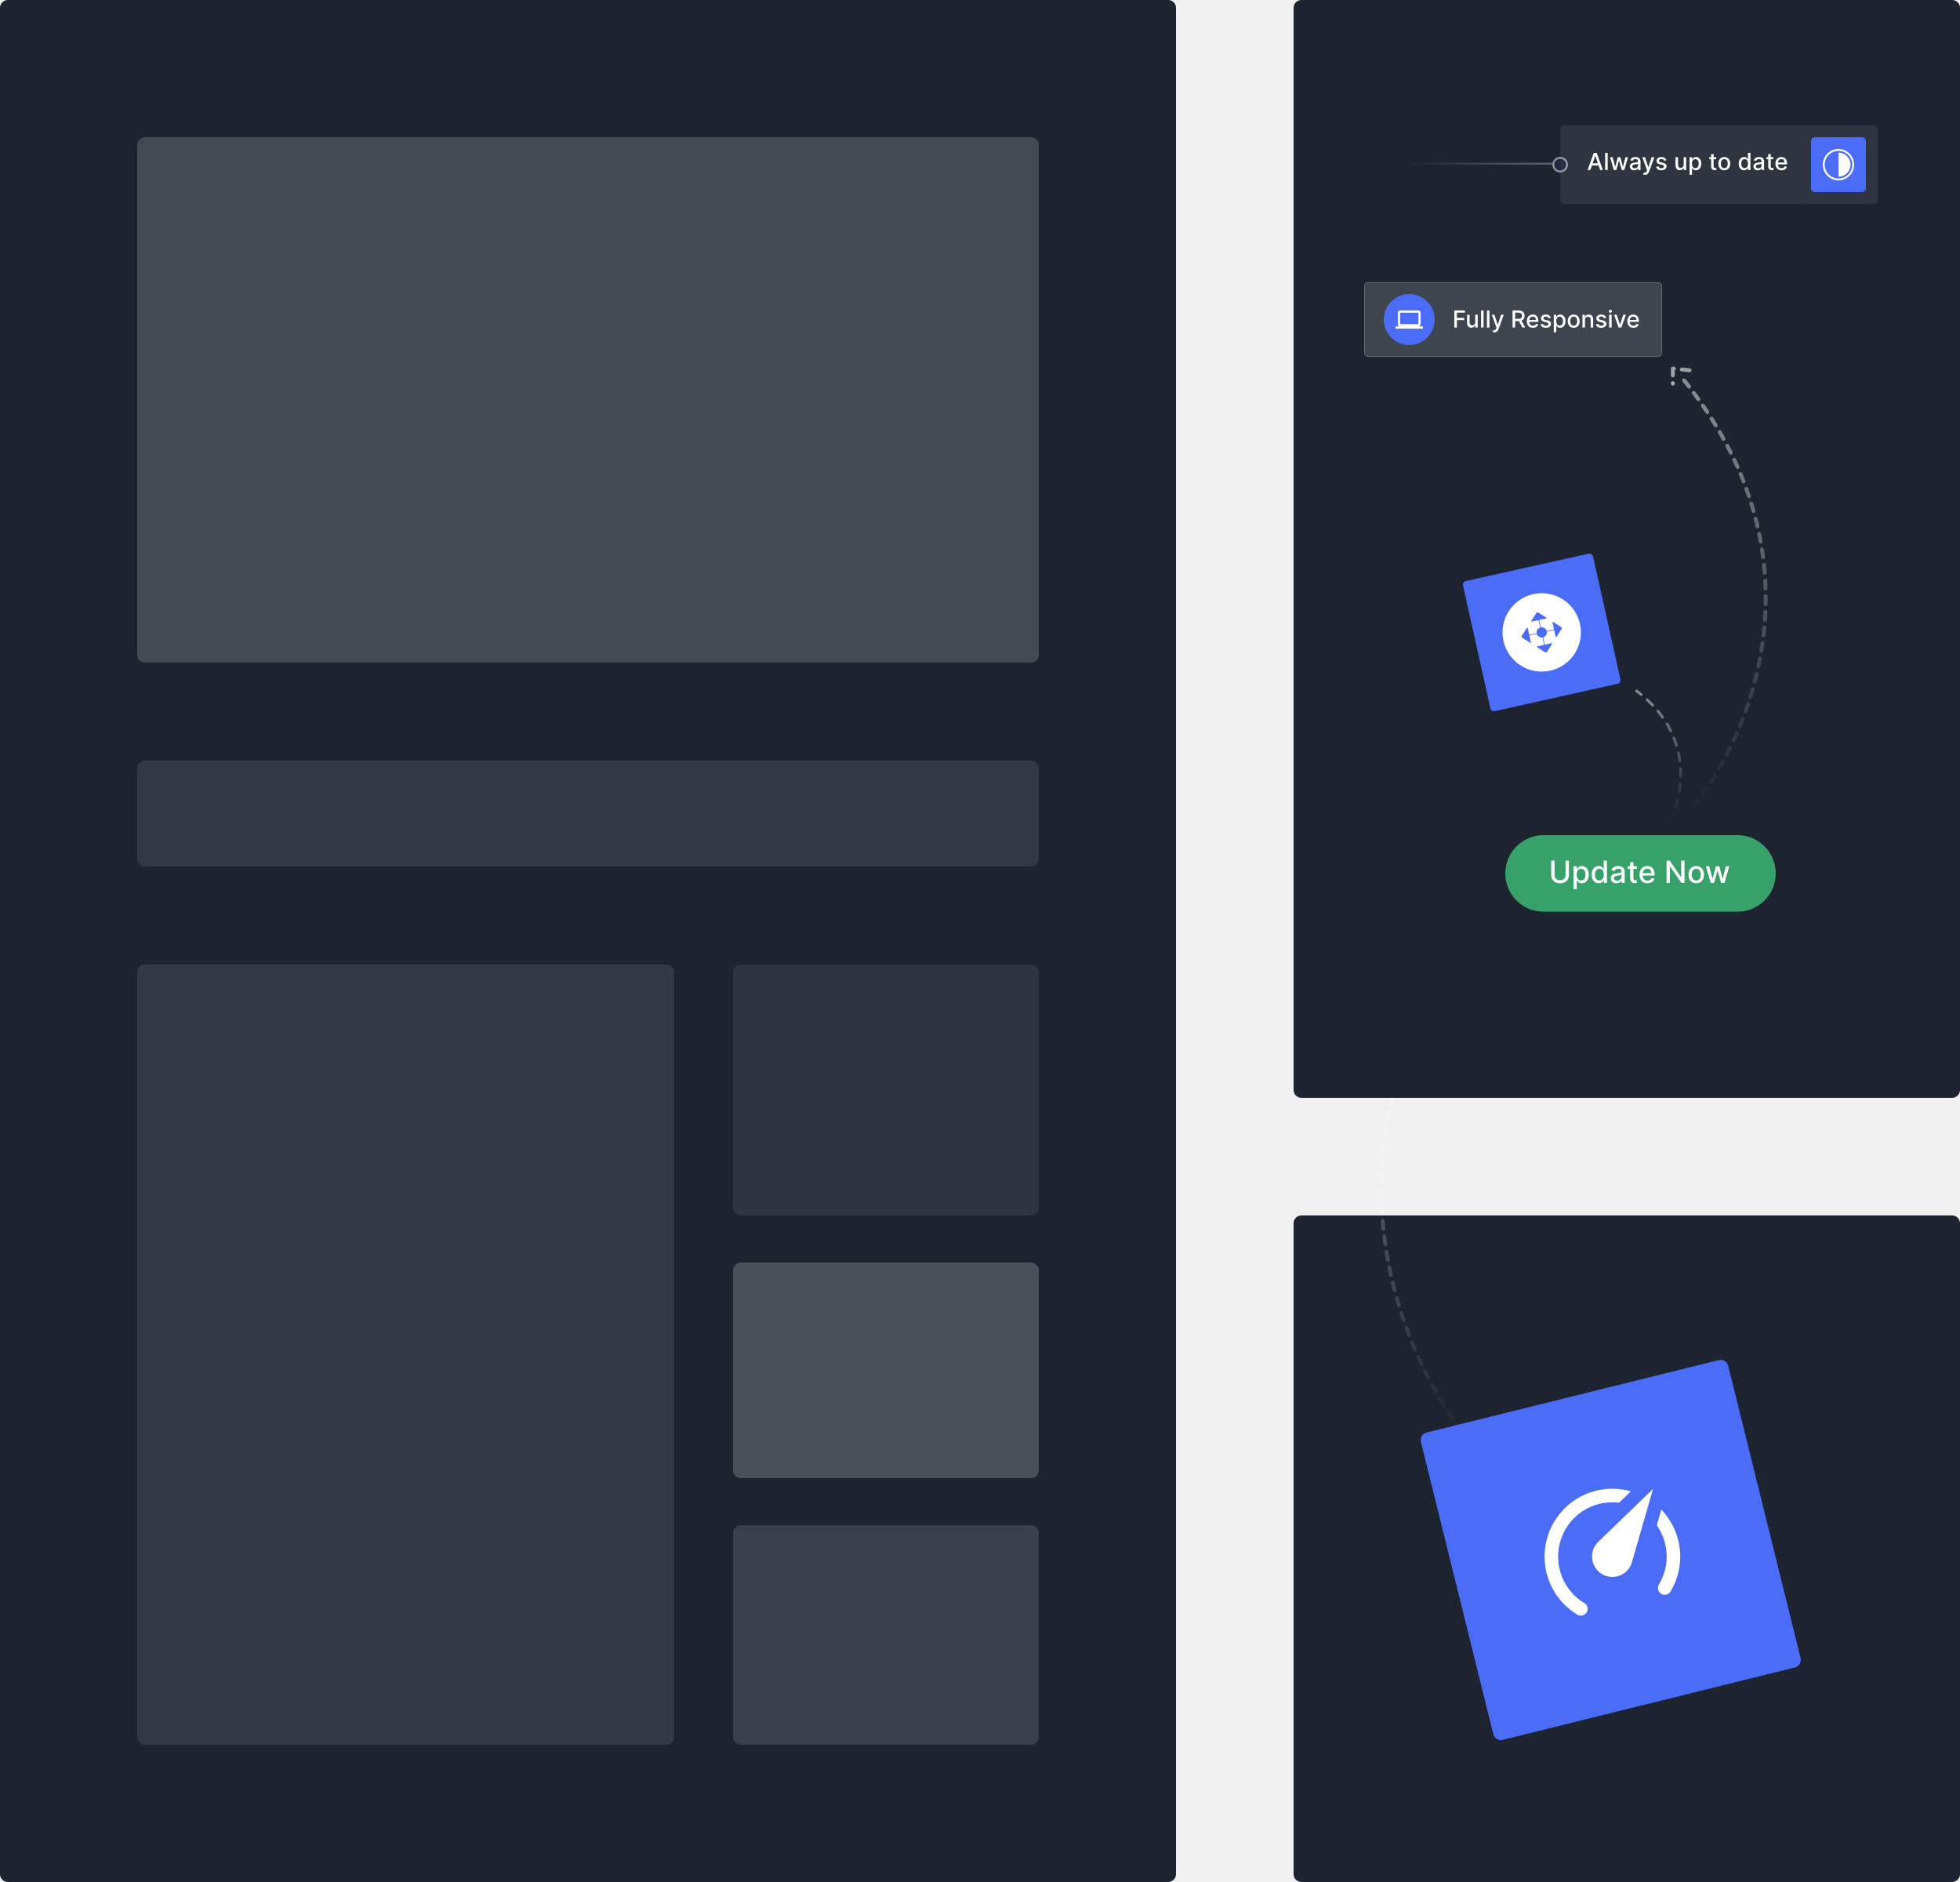
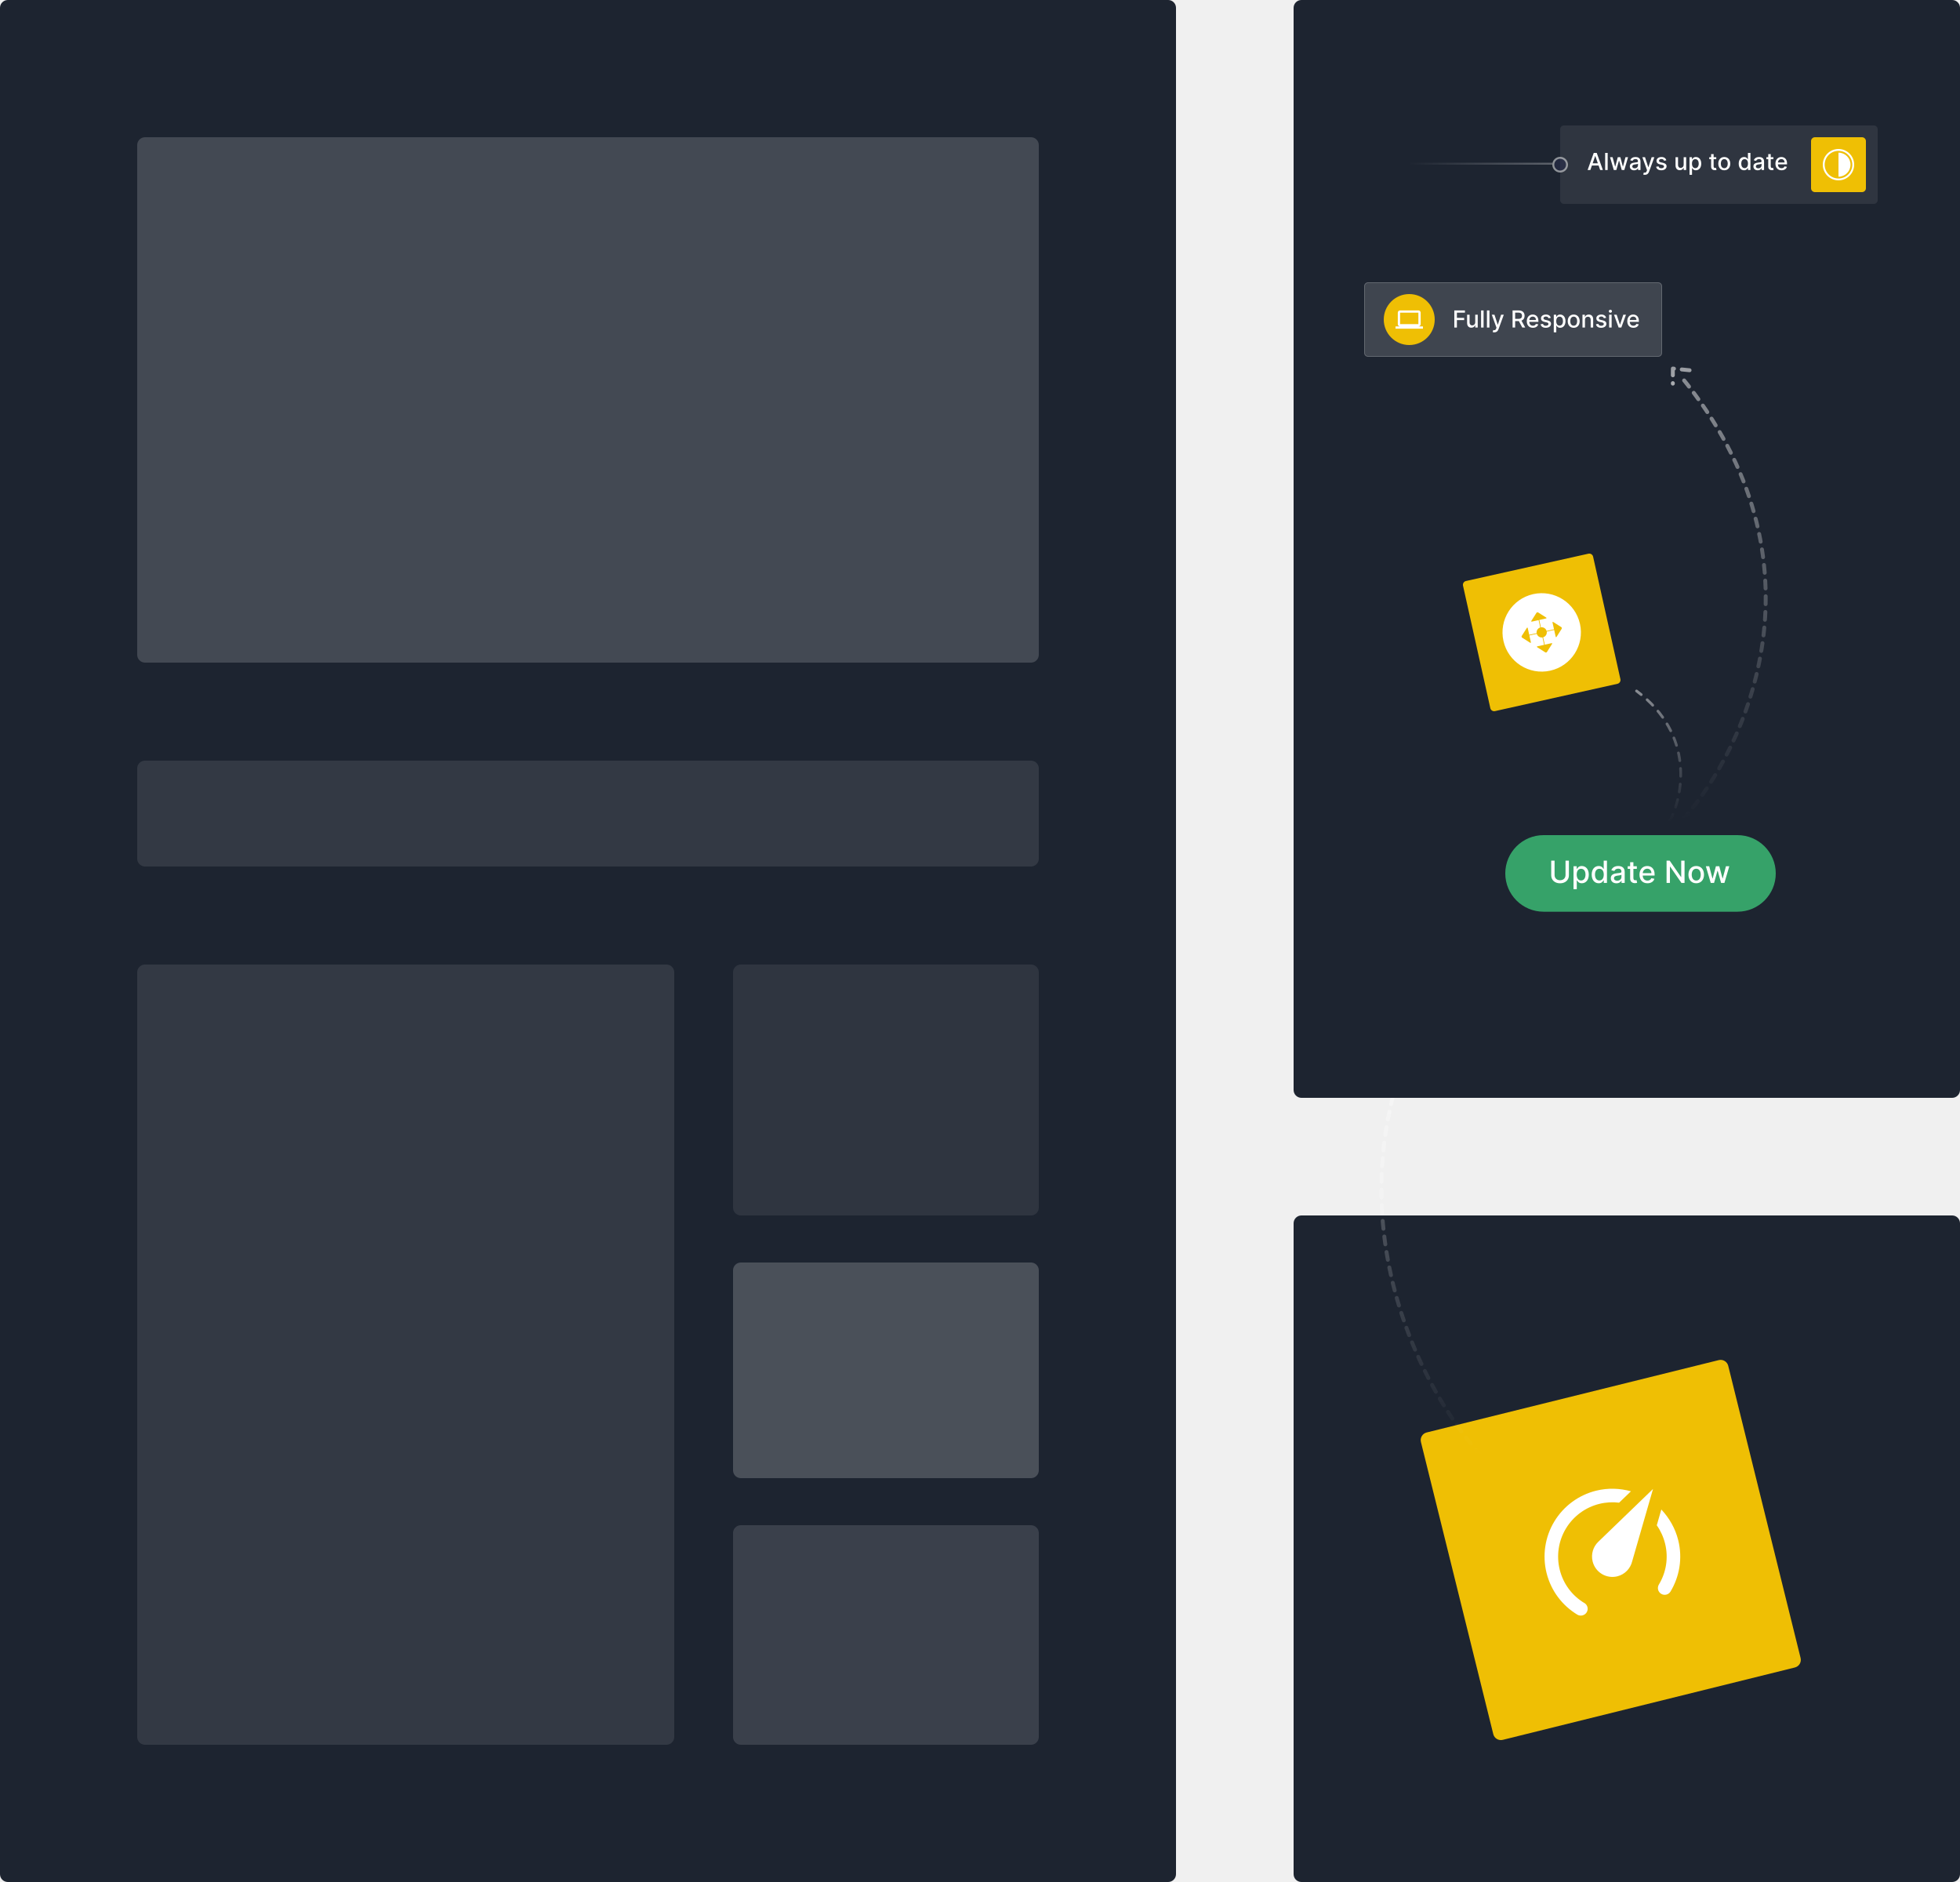
- <svg xmlns="http://www.w3.org/2000/svg" width="500" height="480" viewBox="0 0 500 480" fill="none">
-   <rect x="330" y="310" width="170" height="170" rx="2" fill="#1D2430" />
-   <rect x="362" y="365.831" width="80.765" height="80.765" rx="2" transform="rotate(-13.9128 362 365.831)" fill="#4A6CF7" />
-   <path d="M412.572 402.039C411.235 402.37 409.822 402.156 408.643 401.445C407.464 400.734 406.615 399.584 406.284 398.247C405.818 396.366 406.435 394.466 407.718 393.239L421.691 379.757L416.388 398.152C415.956 400.006 414.538 401.552 412.572 402.039ZM407.162 380.2C410.203 379.447 413.25 379.583 416.061 380.349L413.037 383.256C411.434 383.047 409.675 383.144 407.995 383.56C404.43 384.443 401.363 386.705 399.467 389.85C397.571 392.995 397.002 396.764 397.884 400.328C398.804 404.041 401.131 407.03 404.167 408.846L404.183 408.842C405.001 409.334 405.263 410.393 404.77 411.21C404.277 412.028 403.202 412.294 402.389 411.818C398.595 409.531 395.673 405.797 394.525 401.16C393.421 396.705 394.132 391.994 396.502 388.063C398.873 384.132 402.707 381.304 407.162 380.2ZM428.123 392.838C429.271 397.474 428.43 402.14 426.143 405.934C425.646 406.735 424.587 406.997 423.77 406.504C422.952 406.011 422.69 404.953 423.183 404.135C425.016 401.096 425.683 397.382 424.763 393.67C424.347 391.99 423.612 390.389 422.649 389.023L423.808 384.992C425.826 387.166 427.365 389.78 428.123 392.838Z" fill="white" />
-   <rect width="300" height="480" rx="2" fill="#1D2430" />
-   <rect x="35" y="35" width="230" height="134" rx="2" fill="white" fill-opacity="0.17" />
-   <rect opacity="0.1" x="35" y="194" width="230" height="27" rx="2" fill="white" />
-   <rect opacity="0.1" x="35" y="246" width="137" height="199" rx="2" fill="white" />
-   <rect opacity="0.08" x="187" y="246" width="78" height="64" rx="2" fill="white" />
-   <rect opacity="0.2" x="187" y="322" width="78" height="55" rx="2" fill="white" />
-   <rect opacity="0.2" x="187" y="389" width="78" height="56" rx="2" fill="white" fill-opacity="0.65" />
+ <svg xmlns="http://www.w3.org/2000/svg" width="500px" height="480px" viewBox="0 0 500 480" fill="none" transform="rotate(0) scale(1, 1)">
+   <rect x="330" y="310" width="170" height="170" rx="2" fill="#1d2430" />
+   <rect x="362" y="365.831" width="80.765" height="80.765" rx="2" transform="rotate(-13.9128 362 365.831)" fill="#efbf04" />
+   <path d="M412.572 402.039C411.235 402.37 409.822 402.156 408.643 401.445C407.464 400.734 406.615 399.584 406.284 398.247C405.818 396.366 406.435 394.466 407.718 393.239L421.691 379.757L416.388 398.152C415.956 400.006 414.538 401.552 412.572 402.039ZM407.162 380.2C410.203 379.447 413.25 379.583 416.061 380.349L413.037 383.256C411.434 383.047 409.675 383.144 407.995 383.56C404.43 384.443 401.363 386.705 399.467 389.85C397.571 392.995 397.002 396.764 397.884 400.328C398.804 404.041 401.131 407.03 404.167 408.846L404.183 408.842C405.001 409.334 405.263 410.393 404.77 411.21C404.277 412.028 403.202 412.294 402.389 411.818C398.595 409.531 395.673 405.797 394.525 401.16C393.421 396.705 394.132 391.994 396.502 388.063C398.873 384.132 402.707 381.304 407.162 380.2ZM428.123 392.838C429.271 397.474 428.43 402.14 426.143 405.934C425.646 406.735 424.587 406.997 423.77 406.504C422.952 406.011 422.69 404.953 423.183 404.135C425.016 401.096 425.683 397.382 424.763 393.67C424.347 391.99 423.612 390.389 422.649 389.023L423.808 384.992C425.826 387.166 427.365 389.78 428.123 392.838Z" fill="#ffffff" />
+   <rect width="300" height="480" rx="2" fill="#1d2430" />
+   <rect x="35" y="35" width="230" height="134" rx="2" fill="#ffffff" fill-opacity="0.17" />
+   <rect opacity="0.1" x="35" y="194" width="230" height="27" rx="2" fill="#ffffff" />
+   <rect opacity="0.1" x="35" y="246" width="137" height="199" rx="2" fill="#ffffff" />
+   <rect opacity="0.08" x="187" y="246" width="78" height="64" rx="2" fill="#ffffff" />
+   <rect opacity="0.2" x="187" y="322" width="78" height="55" rx="2" fill="#ffffff" />
+   <rect opacity="0.2" x="187" y="389" width="78" height="56" rx="2" fill="#ffffff" fill-opacity="0.65" />
  <path d="M377.795 371.295C358.482 349.772 331.574 292.451 378.448 235.357" stroke="url(#paint0_linear_50_445)" stroke-linecap="round" stroke-linejoin="round" stroke-dasharray="2 2" />
  <path d="M375.753 233.513L380.883 233V237.617" stroke="url(#paint1_linear_50_445)" stroke-linecap="round" stroke-linejoin="round" stroke-dasharray="2 2" />
-   <rect x="330" width="170" height="280" rx="2" fill="#1D2430" />
-   <rect x="384" y="213" width="69" height="19.528" rx="9.764" fill="#36A269" />
-   <path d="M399.37 219.509V223.177C399.37 223.948 398.838 224.502 397.972 224.502C397.109 224.502 396.574 223.948 396.574 223.177V219.509H395.717V223.246C395.717 224.439 396.61 225.285 397.972 225.285C399.334 225.285 400.23 224.439 400.23 223.246V219.509H399.37Z" fill="white" />
-   <path d="M401.41 226.788H402.239V224.527H402.289C402.439 224.799 402.744 225.274 403.521 225.274C404.553 225.274 405.302 224.447 405.302 223.068C405.302 221.687 404.541 220.874 403.512 220.874C402.722 220.874 402.436 221.357 402.289 221.62H402.22V220.93H401.41V226.788ZM402.222 223.06C402.222 222.17 402.611 221.579 403.335 221.579C404.087 221.579 404.464 222.214 404.464 223.06C404.464 223.914 404.075 224.566 403.335 224.566C402.622 224.566 402.222 223.956 402.222 223.06Z" fill="white" />
-   <path d="M407.826 225.274C408.602 225.274 408.908 224.799 409.057 224.527H409.127V225.19H409.937V219.509H409.107V221.62H409.057C408.908 221.357 408.625 220.874 407.831 220.874C406.802 220.874 406.045 221.687 406.045 223.068C406.045 224.447 406.791 225.274 407.826 225.274ZM408.009 224.566C407.268 224.566 406.883 223.914 406.883 223.06C406.883 222.214 407.26 221.579 408.009 221.579C408.733 221.579 409.121 222.17 409.121 223.06C409.121 223.956 408.725 224.566 408.009 224.566Z" fill="white" />
-   <path d="M412.36 225.285C413.065 225.285 413.462 224.927 413.62 224.608H413.653V225.19H414.463V222.361C414.463 221.121 413.487 220.874 412.81 220.874C412.039 220.874 411.329 221.185 411.051 221.962L411.831 222.139C411.953 221.837 412.263 221.545 412.821 221.545C413.356 221.545 413.631 221.826 413.631 222.308V222.328C413.631 222.63 413.32 222.624 412.555 222.713C411.747 222.808 410.921 223.018 410.921 223.986C410.921 224.824 411.55 225.285 412.36 225.285ZM412.541 224.619C412.072 224.619 411.734 224.408 411.734 223.998C411.734 223.554 412.127 223.396 412.607 223.332C412.876 223.296 413.514 223.224 413.634 223.104V223.654C413.634 224.158 413.231 224.619 412.541 224.619Z" fill="white" />
-   <path d="M417.557 220.93H416.683V219.909H415.853V220.93H415.229V221.595H415.853V224.111C415.851 224.885 416.442 225.26 417.096 225.246C417.36 225.243 417.537 225.193 417.634 225.157L417.485 224.472C417.429 224.483 417.326 224.508 417.193 224.508C416.924 224.508 416.683 224.419 416.683 223.939V221.595H417.557V220.93Z" fill="white" />
-   <path d="M420.265 225.276C421.194 225.276 421.851 224.819 422.04 224.125L421.255 223.984C421.105 224.386 420.745 224.591 420.273 224.591C419.563 224.591 419.086 224.131 419.064 223.31H422.093V223.016C422.093 221.476 421.172 220.874 420.206 220.874C419.019 220.874 418.237 221.778 418.237 223.088C418.237 224.411 419.008 225.276 420.265 225.276ZM419.066 222.688C419.1 222.084 419.538 221.559 420.212 221.559C420.856 221.559 421.277 222.036 421.28 222.688H419.066Z" fill="white" />
-   <path d="M429.732 219.509H428.883V223.681H428.83L425.94 219.509H425.147V225.19H426.004V221.024H426.057L428.944 225.19H429.732V219.509Z" fill="white" />
-   <path d="M432.71 225.276C433.912 225.276 434.697 224.397 434.697 223.079C434.697 221.753 433.912 220.874 432.71 220.874C431.509 220.874 430.724 221.753 430.724 223.079C430.724 224.397 431.509 225.276 432.71 225.276ZM432.713 224.58C431.928 224.58 431.562 223.895 431.562 223.077C431.562 222.261 431.928 221.568 432.713 221.568C433.493 221.568 433.859 222.261 433.859 223.077C433.859 223.895 433.493 224.58 432.713 224.58Z" fill="white" />
-   <path d="M436.416 225.19H437.26L438.125 222.114H438.189L439.054 225.19H439.9L441.151 220.93H440.294L439.465 224.045H439.423L438.591 220.93H437.734L436.896 224.059H436.855L436.02 220.93H435.163L436.416 225.19Z" fill="white" />
+   <rect x="330" width="170" height="280" rx="2" fill="#1d2430" />
+   <rect x="384" y="213" width="69" height="19.528" rx="9.764" fill="#36a269" />
+   <path d="M399.37 219.509V223.177C399.37 223.948 398.838 224.502 397.972 224.502C397.109 224.502 396.574 223.948 396.574 223.177V219.509H395.717V223.246C395.717 224.439 396.61 225.285 397.972 225.285C399.334 225.285 400.23 224.439 400.23 223.246V219.509H399.37Z" fill="#ffffff" />
+   <path d="M401.41 226.788H402.239V224.527H402.289C402.439 224.799 402.744 225.274 403.521 225.274C404.553 225.274 405.302 224.447 405.302 223.068C405.302 221.687 404.541 220.874 403.512 220.874C402.722 220.874 402.436 221.357 402.289 221.62H402.22V220.93H401.41V226.788ZM402.222 223.06C402.222 222.17 402.611 221.579 403.335 221.579C404.087 221.579 404.464 222.214 404.464 223.06C404.464 223.914 404.075 224.566 403.335 224.566C402.622 224.566 402.222 223.956 402.222 223.06Z" fill="#ffffff" />
+   <path d="M407.826 225.274C408.602 225.274 408.908 224.799 409.057 224.527H409.127V225.19H409.937V219.509H409.107V221.62H409.057C408.908 221.357 408.625 220.874 407.831 220.874C406.802 220.874 406.045 221.687 406.045 223.068C406.045 224.447 406.791 225.274 407.826 225.274ZM408.009 224.566C407.268 224.566 406.883 223.914 406.883 223.06C406.883 222.214 407.26 221.579 408.009 221.579C408.733 221.579 409.121 222.17 409.121 223.06C409.121 223.956 408.725 224.566 408.009 224.566Z" fill="#ffffff" />
+   <path d="M412.36 225.285C413.065 225.285 413.462 224.927 413.62 224.608H413.653V225.19H414.463V222.361C414.463 221.121 413.487 220.874 412.81 220.874C412.039 220.874 411.329 221.185 411.051 221.962L411.831 222.139C411.953 221.837 412.263 221.545 412.821 221.545C413.356 221.545 413.631 221.826 413.631 222.308V222.328C413.631 222.63 413.32 222.624 412.555 222.713C411.747 222.808 410.921 223.018 410.921 223.986C410.921 224.824 411.55 225.285 412.36 225.285ZM412.541 224.619C412.072 224.619 411.734 224.408 411.734 223.998C411.734 223.554 412.127 223.396 412.607 223.332C412.876 223.296 413.514 223.224 413.634 223.104V223.654C413.634 224.158 413.231 224.619 412.541 224.619Z" fill="#ffffff" />
+   <path d="M417.557 220.93H416.683V219.909H415.853V220.93H415.229V221.595H415.853V224.111C415.851 224.885 416.442 225.26 417.096 225.246C417.36 225.243 417.537 225.193 417.634 225.157L417.485 224.472C417.429 224.483 417.326 224.508 417.193 224.508C416.924 224.508 416.683 224.419 416.683 223.939V221.595H417.557V220.93Z" fill="#ffffff" />
+   <path d="M420.265 225.276C421.194 225.276 421.851 224.819 422.04 224.125L421.255 223.984C421.105 224.386 420.745 224.591 420.273 224.591C419.563 224.591 419.086 224.131 419.064 223.31H422.093V223.016C422.093 221.476 421.172 220.874 420.206 220.874C419.019 220.874 418.237 221.778 418.237 223.088C418.237 224.411 419.008 225.276 420.265 225.276ZM419.066 222.688C419.1 222.084 419.538 221.559 420.212 221.559C420.856 221.559 421.277 222.036 421.28 222.688H419.066Z" fill="#ffffff" />
+   <path d="M429.732 219.509H428.883V223.681H428.83L425.94 219.509H425.147V225.19H426.004V221.024H426.057L428.944 225.19H429.732V219.509Z" fill="#ffffff" />
+   <path d="M432.71 225.276C433.912 225.276 434.697 224.397 434.697 223.079C434.697 221.753 433.912 220.874 432.71 220.874C431.509 220.874 430.724 221.753 430.724 223.079C430.724 224.397 431.509 225.276 432.71 225.276ZM432.713 224.58C431.928 224.58 431.562 223.895 431.562 223.077C431.562 222.261 431.928 221.568 432.713 221.568C433.493 221.568 433.859 222.261 433.859 223.077C433.859 223.895 433.493 224.58 432.713 224.58Z" fill="#ffffff" />
+   <path d="M436.416 225.19H437.26L438.125 222.114H438.189L439.054 225.19H439.9L441.151 220.93H440.294L439.465 224.045H439.423L438.591 220.93H437.734L436.896 224.059H436.855L436.02 220.93H435.163L436.416 225.19Z" fill="#ffffff" />
  <path d="M429.313 209C445.373 191.102 467.749 143.437 428.77 95.96" stroke="url(#paint2_linear_50_445)" stroke-linecap="round" stroke-linejoin="round" stroke-dasharray="2 2" />
  <path d="M431.011 94.427L426.746 94V97.839" stroke="url(#paint3_linear_50_445)" stroke-linecap="round" stroke-linejoin="round" stroke-dasharray="2 2" />
  <path d="M425.919 209.552C429.35 203.094 432.466 187.389 417.488 176.228" stroke="url(#paint4_linear_50_445)" stroke-width="0.7" stroke-linecap="round" stroke-linejoin="round" stroke-dasharray="2 2" />
-   <rect x="348" y="72" width="76" height="19" rx="1" fill="white" fill-opacity="0.15" />
-   <rect x="348.1" y="72.1" width="75.8" height="18.8" rx="0.9" stroke="white" stroke-opacity="0.19" stroke-width="0.2" />
-   <path d="M371 83.538H371.658V81.636H373.512V81.071H371.658V79.742H373.706V79.175H371V83.538Z" fill="white" />
-   <path d="M376.333 82.181C376.335 82.737 375.921 83.001 375.563 83.001C375.169 83.001 374.896 82.716 374.896 82.271V80.266H374.259V82.347C374.259 83.159 374.705 83.581 375.333 83.581C375.825 83.581 376.16 83.321 376.311 82.972H376.345V83.538H376.972V80.266H376.333V82.181Z" fill="white" />
-   <path d="M378.465 79.175H377.828V83.538H378.465V79.175Z" fill="white" />
-   <path d="M379.959 79.175H379.322V83.538H379.959V79.175Z" fill="white" />
-   <path d="M381.219 84.766C381.745 84.766 382.077 84.491 382.267 83.975L383.62 80.272L382.932 80.266L382.103 82.805H382.069L381.24 80.266H380.558L381.756 83.581L381.677 83.798C381.515 84.233 381.287 84.269 380.938 84.173L380.784 84.695C380.861 84.729 381.027 84.766 381.219 84.766Z" fill="white" />
-   <path d="M385.859 83.538H386.518V81.887H387.413C387.428 81.887 387.44 81.887 387.455 81.887L388.342 83.538H389.092L388.124 81.772C388.659 81.574 388.925 81.129 388.925 80.543C388.925 79.739 388.427 79.175 387.415 79.175H385.859V83.538ZM386.518 81.32V79.739H387.344C387.994 79.739 388.263 80.048 388.263 80.543C388.263 81.035 387.994 81.32 387.353 81.32H386.518Z" fill="white" />
-   <path d="M391.045 83.604C391.759 83.604 392.264 83.253 392.409 82.72L391.806 82.612C391.691 82.921 391.414 83.078 391.051 83.078C390.506 83.078 390.139 82.724 390.122 82.094H392.449V81.868C392.449 80.685 391.742 80.223 391 80.223C390.088 80.223 389.487 80.918 389.487 81.923C389.487 82.94 390.08 83.604 391.045 83.604ZM390.124 81.617C390.15 81.152 390.487 80.749 391.004 80.749C391.499 80.749 391.823 81.116 391.825 81.617H390.124Z" fill="white" />
-   <path d="M395.608 81.065C395.476 80.555 395.078 80.223 394.37 80.223C393.631 80.223 393.107 80.613 393.107 81.192C393.107 81.657 393.388 81.966 394.002 82.102L394.556 82.224C394.871 82.294 395.018 82.435 395.018 82.639C395.018 82.893 394.748 83.091 394.33 83.091C393.949 83.091 393.703 82.927 393.627 82.605L393.011 82.699C393.118 83.278 393.599 83.604 394.334 83.604C395.125 83.604 395.672 83.185 395.672 82.592C395.672 82.13 395.378 81.844 394.777 81.706L394.257 81.587C393.897 81.501 393.742 81.38 393.744 81.158C393.742 80.907 394.015 80.728 394.377 80.728C394.773 80.728 394.956 80.947 395.031 81.167L395.608 81.065Z" fill="white" />
-   <path d="M396.373 84.766H397.01V83.029H397.048C397.163 83.238 397.398 83.602 397.994 83.602C398.787 83.602 399.362 82.967 399.362 81.908C399.362 80.847 398.778 80.223 397.988 80.223C397.381 80.223 397.161 80.594 397.048 80.796H396.995V80.266H396.373V84.766ZM396.997 81.902C396.997 81.218 397.295 80.764 397.851 80.764C398.429 80.764 398.719 81.252 398.719 81.902C398.719 82.558 398.42 83.059 397.851 83.059C397.304 83.059 396.997 82.59 396.997 81.902Z" fill="white" />
-   <path d="M401.454 83.604C402.377 83.604 402.98 82.929 402.98 81.917C402.98 80.898 402.377 80.223 401.454 80.223C400.532 80.223 399.929 80.898 399.929 81.917C399.929 82.929 400.532 83.604 401.454 83.604ZM401.456 83.07C400.854 83.07 400.572 82.543 400.572 81.915C400.572 81.288 400.854 80.756 401.456 80.756C402.055 80.756 402.336 81.288 402.336 81.915C402.336 82.543 402.055 83.07 401.456 83.07Z" fill="white" />
-   <path d="M404.328 81.595C404.328 81.073 404.648 80.775 405.091 80.775C405.523 80.775 405.786 81.058 405.786 81.533V83.538H406.423V81.457C406.423 80.647 405.977 80.223 405.308 80.223C404.816 80.223 404.494 80.451 404.343 80.798H404.303V80.266H403.691V83.538H404.328V81.595Z" fill="white" />
-   <path d="M409.729 81.065C409.597 80.555 409.199 80.223 408.491 80.223C407.752 80.223 407.228 80.613 407.228 81.192C407.228 81.657 407.509 81.966 408.123 82.102L408.677 82.224C408.992 82.294 409.139 82.435 409.139 82.639C409.139 82.893 408.869 83.091 408.451 83.091C408.07 83.091 407.825 82.927 407.748 82.605L407.132 82.699C407.239 83.278 407.72 83.604 408.455 83.604C409.246 83.604 409.793 83.185 409.793 82.592C409.793 82.13 409.499 81.844 408.898 81.706L408.379 81.587C408.018 81.501 407.863 81.38 407.865 81.158C407.863 80.907 408.136 80.728 408.498 80.728C408.894 80.728 409.077 80.947 409.152 81.167L409.729 81.065Z" fill="white" />
-   <path d="M410.494 83.538H411.131V80.266H410.494V83.538ZM410.816 79.761C411.035 79.761 411.218 79.59 411.218 79.381C411.218 79.173 411.035 79 410.816 79C410.594 79 410.413 79.173 410.413 79.381C410.413 79.59 410.594 79.761 410.816 79.761Z" fill="white" />
-   <path d="M414.788 80.266H414.104L413.277 82.784H413.243L412.414 80.266H411.73L412.919 83.538H413.601L414.788 80.266Z" fill="white" />
-   <path d="M416.68 83.604C417.393 83.604 417.898 83.253 418.043 82.72L417.44 82.612C417.325 82.921 417.048 83.078 416.686 83.078C416.141 83.078 415.774 82.724 415.757 82.094H418.084V81.868C418.084 80.685 417.376 80.223 416.635 80.223C415.723 80.223 415.122 80.918 415.122 81.923C415.122 82.94 415.714 83.604 416.68 83.604ZM415.759 81.617C415.785 81.152 416.121 80.749 416.639 80.749C417.134 80.749 417.457 81.116 417.46 81.617H415.759Z" fill="white" />
-   <circle cx="359.5" cy="81.5" r="6.5" fill="#4A6CF7" />
-   <path d="M357.167 79.75H361.833V82.667H357.167V79.75ZM361.833 83.25C361.988 83.25 362.136 83.189 362.246 83.079C362.355 82.97 362.417 82.821 362.417 82.667V79.75C362.417 79.426 362.154 79.167 361.833 79.167H357.167C356.843 79.167 356.583 79.426 356.583 79.75V82.667C356.583 82.821 356.645 82.97 356.754 83.079C356.864 83.189 357.012 83.25 357.167 83.25H356V83.833H363V83.25H361.833Z" fill="white" />
-   <rect x="373" y="148.4" width="34" height="34" rx="1" transform="rotate(-12.5713 373 148.4)" fill="#4A6CF7" />
-   <circle cx="393.293" cy="161.293" r="10" transform="rotate(-12.5713 393.293 161.293)" fill="white" />
+   <rect x="348" y="72" width="76" height="19" rx="1" fill="#ffffff" fill-opacity="0.15" />
+   <rect x="348.1" y="72.1" width="75.8" height="18.8" rx="0.9" stroke="#ffffff" stroke-opacity="0.19" stroke-width="0.2" />
+   <path d="M371 83.538H371.658V81.636H373.512V81.071H371.658V79.742H373.706V79.175H371V83.538Z" fill="#ffffff" />
+   <path d="M376.333 82.181C376.335 82.737 375.921 83.001 375.563 83.001C375.169 83.001 374.896 82.716 374.896 82.271V80.266H374.259V82.347C374.259 83.159 374.705 83.581 375.333 83.581C375.825 83.581 376.16 83.321 376.311 82.972H376.345V83.538H376.972V80.266H376.333V82.181Z" fill="#ffffff" />
+   <path d="M378.465 79.175H377.828V83.538H378.465V79.175Z" fill="#ffffff" />
+   <path d="M379.959 79.175H379.322V83.538H379.959V79.175Z" fill="#ffffff" />
+   <path d="M381.219 84.766C381.745 84.766 382.077 84.491 382.267 83.975L383.62 80.272L382.932 80.266L382.103 82.805H382.069L381.24 80.266H380.558L381.756 83.581L381.677 83.798C381.515 84.233 381.287 84.269 380.938 84.173L380.784 84.695C380.861 84.729 381.027 84.766 381.219 84.766Z" fill="#ffffff" />
+   <path d="M385.859 83.538H386.518V81.887H387.413C387.428 81.887 387.44 81.887 387.455 81.887L388.342 83.538H389.092L388.124 81.772C388.659 81.574 388.925 81.129 388.925 80.543C388.925 79.739 388.427 79.175 387.415 79.175H385.859V83.538ZM386.518 81.32V79.739H387.344C387.994 79.739 388.263 80.048 388.263 80.543C388.263 81.035 387.994 81.32 387.353 81.32H386.518Z" fill="#ffffff" />
+   <path d="M391.045 83.604C391.759 83.604 392.264 83.253 392.409 82.72L391.806 82.612C391.691 82.921 391.414 83.078 391.051 83.078C390.506 83.078 390.139 82.724 390.122 82.094H392.449V81.868C392.449 80.685 391.742 80.223 391 80.223C390.088 80.223 389.487 80.918 389.487 81.923C389.487 82.94 390.08 83.604 391.045 83.604ZM390.124 81.617C390.15 81.152 390.487 80.749 391.004 80.749C391.499 80.749 391.823 81.116 391.825 81.617H390.124Z" fill="#ffffff" />
+   <path d="M395.608 81.065C395.476 80.555 395.078 80.223 394.37 80.223C393.631 80.223 393.107 80.613 393.107 81.192C393.107 81.657 393.388 81.966 394.002 82.102L394.556 82.224C394.871 82.294 395.018 82.435 395.018 82.639C395.018 82.893 394.748 83.091 394.33 83.091C393.949 83.091 393.703 82.927 393.627 82.605L393.011 82.699C393.118 83.278 393.599 83.604 394.334 83.604C395.125 83.604 395.672 83.185 395.672 82.592C395.672 82.13 395.378 81.844 394.777 81.706L394.257 81.587C393.897 81.501 393.742 81.38 393.744 81.158C393.742 80.907 394.015 80.728 394.377 80.728C394.773 80.728 394.956 80.947 395.031 81.167L395.608 81.065Z" fill="#ffffff" />
+   <path d="M396.373 84.766H397.01V83.029H397.048C397.163 83.238 397.398 83.602 397.994 83.602C398.787 83.602 399.362 82.967 399.362 81.908C399.362 80.847 398.778 80.223 397.988 80.223C397.381 80.223 397.161 80.594 397.048 80.796H396.995V80.266H396.373V84.766ZM396.997 81.902C396.997 81.218 397.295 80.764 397.851 80.764C398.429 80.764 398.719 81.252 398.719 81.902C398.719 82.558 398.42 83.059 397.851 83.059C397.304 83.059 396.997 82.59 396.997 81.902Z" fill="#ffffff" />
+   <path d="M401.454 83.604C402.377 83.604 402.98 82.929 402.98 81.917C402.98 80.898 402.377 80.223 401.454 80.223C400.532 80.223 399.929 80.898 399.929 81.917C399.929 82.929 400.532 83.604 401.454 83.604ZM401.456 83.07C400.854 83.07 400.572 82.543 400.572 81.915C400.572 81.288 400.854 80.756 401.456 80.756C402.055 80.756 402.336 81.288 402.336 81.915C402.336 82.543 402.055 83.07 401.456 83.07Z" fill="#ffffff" />
+   <path d="M404.328 81.595C404.328 81.073 404.648 80.775 405.091 80.775C405.523 80.775 405.786 81.058 405.786 81.533V83.538H406.423V81.457C406.423 80.647 405.977 80.223 405.308 80.223C404.816 80.223 404.494 80.451 404.343 80.798H404.303V80.266H403.691V83.538H404.328V81.595Z" fill="#ffffff" />
+   <path d="M409.729 81.065C409.597 80.555 409.199 80.223 408.491 80.223C407.752 80.223 407.228 80.613 407.228 81.192C407.228 81.657 407.509 81.966 408.123 82.102L408.677 82.224C408.992 82.294 409.139 82.435 409.139 82.639C409.139 82.893 408.869 83.091 408.451 83.091C408.07 83.091 407.825 82.927 407.748 82.605L407.132 82.699C407.239 83.278 407.72 83.604 408.455 83.604C409.246 83.604 409.793 83.185 409.793 82.592C409.793 82.13 409.499 81.844 408.898 81.706L408.379 81.587C408.018 81.501 407.863 81.38 407.865 81.158C407.863 80.907 408.136 80.728 408.498 80.728C408.894 80.728 409.077 80.947 409.152 81.167L409.729 81.065Z" fill="#ffffff" />
+   <path d="M410.494 83.538H411.131V80.266H410.494V83.538ZM410.816 79.761C411.035 79.761 411.218 79.59 411.218 79.381C411.218 79.173 411.035 79 410.816 79C410.594 79 410.413 79.173 410.413 79.381C410.413 79.59 410.594 79.761 410.816 79.761Z" fill="#ffffff" />
+   <path d="M414.788 80.266H414.104L413.277 82.784H413.243L412.414 80.266H411.73L412.919 83.538H413.601L414.788 80.266Z" fill="#ffffff" />
+   <path d="M416.68 83.604C417.393 83.604 417.898 83.253 418.043 82.72L417.44 82.612C417.325 82.921 417.048 83.078 416.686 83.078C416.141 83.078 415.774 82.724 415.757 82.094H418.084V81.868C418.084 80.685 417.376 80.223 416.635 80.223C415.723 80.223 415.122 80.918 415.122 81.923C415.122 82.94 415.714 83.604 416.68 83.604ZM415.759 81.617C415.785 81.152 416.121 80.749 416.639 80.749C417.134 80.749 417.457 81.116 417.46 81.617H415.759Z" fill="#ffffff" />
+   <circle cx="359.5" cy="81.5" r="6.5" fill="#efbf04" />
+   <path d="M357.167 79.75H361.833V82.667H357.167V79.75ZM361.833 83.25C361.988 83.25 362.136 83.189 362.246 83.079C362.355 82.97 362.417 82.821 362.417 82.667V79.75C362.417 79.426 362.154 79.167 361.833 79.167H357.167C356.843 79.167 356.583 79.426 356.583 79.75V82.667C356.583 82.821 356.645 82.97 356.754 83.079C356.864 83.189 357.012 83.25 357.167 83.25H356V83.833H363V83.25H361.833Z" fill="#ffffff" />
+   <rect x="373" y="148.4" width="34" height="34" rx="1" transform="rotate(-12.5713 373 148.4)" fill="#efbf04" />
+   <circle cx="393.293" cy="161.293" r="10" transform="rotate(-12.5713 393.293 161.293)" fill="#ffffff" />
  <g clip-path="url(#clip0_50_445)">
-     <path d="M398.281 159.94L396.256 158.654C396.106 158.558 396.015 158.621 396.054 158.796L396.433 160.496L394.539 160.919C394.355 160.293 393.738 159.901 393.094 160L392.675 158.119L394.375 157.74C394.55 157.701 394.569 157.593 394.418 157.497L392.393 156.21C392.242 156.115 392.043 156.159 391.948 156.309L390.661 158.335C390.565 158.485 390.629 158.576 390.803 158.537L392.504 158.158L392.923 160.037C392.298 160.222 391.905 160.838 392.005 161.483L390.111 161.905L389.732 160.206C389.693 160.031 389.584 160.012 389.489 160.163L388.202 162.188C388.106 162.338 388.151 162.538 388.301 162.633L390.326 163.92C390.477 164.015 390.567 163.952 390.528 163.778L390.149 162.076L392.04 161.654C392.225 162.279 392.842 162.672 393.486 162.572L393.908 164.464L392.208 164.843C392.034 164.882 392.015 164.991 392.165 165.086L394.191 166.373C394.341 166.468 394.54 166.424 394.636 166.274L395.923 164.248C396.018 164.098 395.955 164.007 395.78 164.046L394.082 164.425L393.661 162.536C394.286 162.351 394.678 161.735 394.579 161.091L396.471 160.669L396.85 162.369C396.889 162.544 396.997 162.563 397.093 162.412L398.38 160.387C398.476 160.236 398.432 160.036 398.281 159.94Z" fill="#4A6CF7" />
+     <path d="M398.281 159.94L396.256 158.654C396.106 158.558 396.015 158.621 396.054 158.796L396.433 160.496L394.539 160.919C394.355 160.293 393.738 159.901 393.094 160L392.675 158.119L394.375 157.74C394.55 157.701 394.569 157.593 394.418 157.497L392.393 156.21C392.242 156.115 392.043 156.159 391.948 156.309L390.661 158.335C390.565 158.485 390.629 158.576 390.803 158.537L392.504 158.158L392.923 160.037C392.298 160.222 391.905 160.838 392.005 161.483L390.111 161.905L389.732 160.206C389.693 160.031 389.584 160.012 389.489 160.163L388.202 162.188C388.106 162.338 388.151 162.538 388.301 162.633L390.326 163.92C390.477 164.015 390.567 163.952 390.528 163.778L390.149 162.076L392.04 161.654C392.225 162.279 392.842 162.672 393.486 162.572L393.908 164.464L392.208 164.843C392.034 164.882 392.015 164.991 392.165 165.086L394.191 166.373C394.341 166.468 394.54 166.424 394.636 166.274L395.923 164.248C396.018 164.098 395.955 164.007 395.78 164.046L394.082 164.425L393.661 162.536C394.286 162.351 394.678 161.735 394.579 161.091L396.471 160.669L396.85 162.369C396.889 162.544 396.997 162.563 397.093 162.412L398.38 160.387C398.476 160.236 398.432 160.036 398.281 159.94Z" fill="#efbf04" />
  </g>
  <g opacity="0.08">
-     <rect x="398" y="32" width="81" height="20" rx="1" fill="white" />
-     <rect x="398.1" y="32.1" width="80.8" height="19.8" rx="0.9" stroke="white" stroke-opacity="0.19" stroke-width="0.2" />
+     <rect x="398" y="32" width="81" height="20" rx="1" fill="#ffffff" />
+     <rect x="398.1" y="32.1" width="80.8" height="19.8" rx="0.9" stroke="#ffffff" stroke-opacity="0.19" stroke-width="0.2" />
  </g>
-   <rect x="462" y="35" width="14" height="14" rx="1" fill="#4A6CF7" />
-   <path d="M468.998 38C466.791 38 465 39.791 465 41.998C465 44.209 466.791 46 468.998 46C471.209 46 473 44.209 473 41.998C473 39.791 471.209 38 468.998 38ZM469 45.524C467.054 45.524 465.476 43.946 465.476 42C465.476 40.054 467.054 38.476 469 38.476C470.946 38.476 472.524 40.054 472.524 42C472.524 43.946 470.946 45.524 469 45.524ZM469 38.928V45.069C470.694 45.069 472.071 43.692 472.071 41.998C472.071 40.308 470.694 38.928 469 38.928Z" fill="white" />
-   <path d="M405.699 43.364L406.099 42.209H407.804L408.202 43.364H408.901L407.331 39H406.57L405 43.364H405.699ZM406.291 41.655L406.935 39.793H406.969L407.612 41.655H406.291Z" fill="white" />
-   <path d="M410.117 39H409.48V43.364H410.117V39Z" fill="white" />
-   <path d="M411.684 43.364H412.332L412.996 41.001H413.045L413.71 43.364H414.36L415.321 40.091H414.663L414.026 42.484H413.994L413.354 40.091H412.696L412.053 42.494H412.021L411.379 40.091H410.721L411.684 43.364Z" fill="white" />
-   <path d="M416.878 43.436C417.419 43.436 417.724 43.161 417.845 42.916H417.871V43.364H418.493V41.19C418.493 40.238 417.743 40.048 417.223 40.048C416.631 40.048 416.085 40.287 415.872 40.883L416.471 41.02C416.565 40.788 416.803 40.564 417.232 40.564C417.643 40.564 417.854 40.779 417.854 41.15V41.165C417.854 41.397 417.615 41.393 417.027 41.461C416.407 41.533 415.772 41.695 415.772 42.439C415.772 43.082 416.256 43.436 416.878 43.436ZM417.017 42.925C416.656 42.925 416.396 42.763 416.396 42.447C416.396 42.106 416.699 41.985 417.068 41.936C417.274 41.908 417.764 41.853 417.856 41.761V42.183C417.856 42.571 417.547 42.925 417.017 42.925Z" fill="white" />
-   <path d="M419.627 44.591C420.153 44.591 420.486 44.316 420.675 43.8L422.028 40.097L421.34 40.091L420.511 42.631H420.477L419.648 40.091H418.967L420.164 43.406L420.085 43.624C419.923 44.058 419.695 44.094 419.346 43.999L419.192 44.521C419.269 44.555 419.435 44.591 419.627 44.591Z" fill="white" />
-   <path d="M425.081 40.89C424.949 40.381 424.551 40.048 423.843 40.048C423.104 40.048 422.58 40.438 422.58 41.018C422.58 41.482 422.861 41.791 423.475 41.928L424.029 42.049C424.344 42.119 424.491 42.26 424.491 42.465C424.491 42.718 424.22 42.916 423.803 42.916C423.421 42.916 423.176 42.752 423.1 42.43L422.484 42.524C422.59 43.104 423.072 43.43 423.807 43.43C424.597 43.43 425.145 43.01 425.145 42.418C425.145 41.955 424.851 41.67 424.25 41.531L423.73 41.412C423.37 41.327 423.215 41.205 423.217 40.984C423.215 40.732 423.487 40.553 423.85 40.553C424.246 40.553 424.429 40.773 424.504 40.992L425.081 40.89Z" fill="white" />
-   <path d="M429.507 42.006C429.509 42.562 429.095 42.827 428.737 42.827C428.343 42.827 428.07 42.541 428.07 42.096V40.091H427.433V42.173C427.433 42.984 427.879 43.406 428.507 43.406C428.999 43.406 429.334 43.146 429.485 42.797H429.519V43.364H430.146V40.091H429.507V42.006Z" fill="white" />
-   <path d="M431.002 44.591H431.639V42.854H431.677C431.792 43.063 432.027 43.428 432.623 43.428C433.416 43.428 433.991 42.793 433.991 41.734C433.991 40.673 433.407 40.048 432.617 40.048C432.01 40.048 431.79 40.419 431.677 40.621H431.624V40.091H431.002V44.591ZM431.626 41.727C431.626 41.043 431.924 40.59 432.48 40.59C433.058 40.59 433.348 41.077 433.348 41.727C433.348 42.383 433.049 42.884 432.48 42.884C431.933 42.884 431.626 42.416 431.626 41.727Z" fill="white" />
-   <path d="M437.82 40.091H437.149V39.307H436.512V40.091H436.033V40.602H436.512V42.535C436.51 43.129 436.964 43.417 437.467 43.406C437.669 43.404 437.806 43.366 437.88 43.338L437.765 42.812C437.722 42.82 437.644 42.84 437.541 42.84C437.335 42.84 437.149 42.771 437.149 42.403V40.602H437.82V40.091Z" fill="white" />
-   <path d="M439.869 43.43C440.791 43.43 441.394 42.754 441.394 41.742C441.394 40.724 440.791 40.048 439.869 40.048C438.946 40.048 438.343 40.724 438.343 41.742C438.343 42.754 438.946 43.43 439.869 43.43ZM439.871 42.895C439.268 42.895 438.987 42.369 438.987 41.74C438.987 41.114 439.268 40.581 439.871 40.581C440.469 40.581 440.751 41.114 440.751 41.74C440.751 42.369 440.469 42.895 439.871 42.895Z" fill="white" />
-   <path d="M444.918 43.428C445.515 43.428 445.749 43.063 445.864 42.854H445.918V43.364H446.54V39H445.903V40.621H445.864C445.749 40.419 445.532 40.048 444.923 40.048C444.132 40.048 443.55 40.673 443.55 41.734C443.55 42.793 444.124 43.428 444.918 43.428ZM445.059 42.884C444.49 42.884 444.194 42.383 444.194 41.727C444.194 41.077 444.484 40.59 445.059 40.59C445.615 40.59 445.913 41.043 445.913 41.727C445.913 42.416 445.609 42.884 445.059 42.884Z" fill="white" />
-   <path d="M448.401 43.436C448.943 43.436 449.247 43.161 449.369 42.916H449.394V43.364H450.017V41.19C450.017 40.238 449.267 40.048 448.747 40.048C448.154 40.048 447.609 40.287 447.396 40.883L447.994 41.02C448.088 40.788 448.327 40.564 448.755 40.564C449.166 40.564 449.377 40.779 449.377 41.15V41.165C449.377 41.397 449.139 41.393 448.551 41.461C447.931 41.533 447.296 41.695 447.296 42.439C447.296 43.082 447.779 43.436 448.401 43.436ZM448.54 42.925C448.18 42.925 447.92 42.763 447.92 42.447C447.92 42.106 448.222 41.985 448.591 41.936C448.798 41.908 449.288 41.853 449.379 41.761V42.183C449.379 42.571 449.07 42.925 448.54 42.925Z" fill="white" />
-   <path d="M452.393 40.091H451.722V39.307H451.085V40.091H450.605V40.602H451.085V42.535C451.082 43.129 451.536 43.417 452.039 43.406C452.241 43.404 452.378 43.366 452.452 43.338L452.337 42.812C452.295 42.82 452.216 42.84 452.114 42.84C451.907 42.84 451.722 42.771 451.722 42.403V40.602H452.393V40.091Z" fill="white" />
-   <path d="M454.473 43.43C455.187 43.43 455.692 43.078 455.836 42.545L455.233 42.437C455.118 42.746 454.841 42.903 454.479 42.903C453.934 42.903 453.567 42.55 453.55 41.919H455.877V41.693C455.877 40.511 455.17 40.048 454.428 40.048C453.516 40.048 452.915 40.743 452.915 41.749C452.915 42.765 453.508 43.43 454.473 43.43ZM453.552 41.442C453.578 40.977 453.915 40.575 454.432 40.575C454.927 40.575 455.251 40.941 455.253 41.442H453.552Z" fill="white" />
-   <circle opacity="0.5" cx="398" cy="42" r="1.75" fill="#282C4D" stroke="white" stroke-width="0.5" />
+   <rect x="462" y="35" width="14" height="14" rx="1" fill="#efbf04" />
+   <path d="M468.998 38C466.791 38 465 39.791 465 41.998C465 44.209 466.791 46 468.998 46C471.209 46 473 44.209 473 41.998C473 39.791 471.209 38 468.998 38ZM469 45.524C467.054 45.524 465.476 43.946 465.476 42C465.476 40.054 467.054 38.476 469 38.476C470.946 38.476 472.524 40.054 472.524 42C472.524 43.946 470.946 45.524 469 45.524ZM469 38.928V45.069C470.694 45.069 472.071 43.692 472.071 41.998C472.071 40.308 470.694 38.928 469 38.928Z" fill="#ffffff" />
+   <path d="M405.699 43.364L406.099 42.209H407.804L408.202 43.364H408.901L407.331 39H406.57L405 43.364H405.699ZM406.291 41.655L406.935 39.793H406.969L407.612 41.655H406.291Z" fill="#ffffff" />
+   <path d="M410.117 39H409.48V43.364H410.117V39Z" fill="#ffffff" />
+   <path d="M411.684 43.364H412.332L412.996 41.001H413.045L413.71 43.364H414.36L415.321 40.091H414.663L414.026 42.484H413.994L413.354 40.091H412.696L412.053 42.494H412.021L411.379 40.091H410.721L411.684 43.364Z" fill="#ffffff" />
+   <path d="M416.878 43.436C417.419 43.436 417.724 43.161 417.845 42.916H417.871V43.364H418.493V41.19C418.493 40.238 417.743 40.048 417.223 40.048C416.631 40.048 416.085 40.287 415.872 40.883L416.471 41.02C416.565 40.788 416.803 40.564 417.232 40.564C417.643 40.564 417.854 40.779 417.854 41.15V41.165C417.854 41.397 417.615 41.393 417.027 41.461C416.407 41.533 415.772 41.695 415.772 42.439C415.772 43.082 416.256 43.436 416.878 43.436ZM417.017 42.925C416.656 42.925 416.396 42.763 416.396 42.447C416.396 42.106 416.699 41.985 417.068 41.936C417.274 41.908 417.764 41.853 417.856 41.761V42.183C417.856 42.571 417.547 42.925 417.017 42.925Z" fill="#ffffff" />
+   <path d="M419.627 44.591C420.153 44.591 420.486 44.316 420.675 43.8L422.028 40.097L421.34 40.091L420.511 42.631H420.477L419.648 40.091H418.967L420.164 43.406L420.085 43.624C419.923 44.058 419.695 44.094 419.346 43.999L419.192 44.521C419.269 44.555 419.435 44.591 419.627 44.591Z" fill="#ffffff" />
+   <path d="M425.081 40.89C424.949 40.381 424.551 40.048 423.843 40.048C423.104 40.048 422.58 40.438 422.58 41.018C422.58 41.482 422.861 41.791 423.475 41.928L424.029 42.049C424.344 42.119 424.491 42.26 424.491 42.465C424.491 42.718 424.22 42.916 423.803 42.916C423.421 42.916 423.176 42.752 423.1 42.43L422.484 42.524C422.59 43.104 423.072 43.43 423.807 43.43C424.597 43.43 425.145 43.01 425.145 42.418C425.145 41.955 424.851 41.67 424.25 41.531L423.73 41.412C423.37 41.327 423.215 41.205 423.217 40.984C423.215 40.732 423.487 40.553 423.85 40.553C424.246 40.553 424.429 40.773 424.504 40.992L425.081 40.89Z" fill="#ffffff" />
+   <path d="M429.507 42.006C429.509 42.562 429.095 42.827 428.737 42.827C428.343 42.827 428.07 42.541 428.07 42.096V40.091H427.433V42.173C427.433 42.984 427.879 43.406 428.507 43.406C428.999 43.406 429.334 43.146 429.485 42.797H429.519V43.364H430.146V40.091H429.507V42.006Z" fill="#ffffff" />
+   <path d="M431.002 44.591H431.639V42.854H431.677C431.792 43.063 432.027 43.428 432.623 43.428C433.416 43.428 433.991 42.793 433.991 41.734C433.991 40.673 433.407 40.048 432.617 40.048C432.01 40.048 431.79 40.419 431.677 40.621H431.624V40.091H431.002V44.591ZM431.626 41.727C431.626 41.043 431.924 40.59 432.48 40.59C433.058 40.59 433.348 41.077 433.348 41.727C433.348 42.383 433.049 42.884 432.48 42.884C431.933 42.884 431.626 42.416 431.626 41.727Z" fill="#ffffff" />
+   <path d="M437.82 40.091H437.149V39.307H436.512V40.091H436.033V40.602H436.512V42.535C436.51 43.129 436.964 43.417 437.467 43.406C437.669 43.404 437.806 43.366 437.88 43.338L437.765 42.812C437.722 42.82 437.644 42.84 437.541 42.84C437.335 42.84 437.149 42.771 437.149 42.403V40.602H437.82V40.091Z" fill="#ffffff" />
+   <path d="M439.869 43.43C440.791 43.43 441.394 42.754 441.394 41.742C441.394 40.724 440.791 40.048 439.869 40.048C438.946 40.048 438.343 40.724 438.343 41.742C438.343 42.754 438.946 43.43 439.869 43.43ZM439.871 42.895C439.268 42.895 438.987 42.369 438.987 41.74C438.987 41.114 439.268 40.581 439.871 40.581C440.469 40.581 440.751 41.114 440.751 41.74C440.751 42.369 440.469 42.895 439.871 42.895Z" fill="#ffffff" />
+   <path d="M444.918 43.428C445.515 43.428 445.749 43.063 445.864 42.854H445.918V43.364H446.54V39H445.903V40.621H445.864C445.749 40.419 445.532 40.048 444.923 40.048C444.132 40.048 443.55 40.673 443.55 41.734C443.55 42.793 444.124 43.428 444.918 43.428ZM445.059 42.884C444.49 42.884 444.194 42.383 444.194 41.727C444.194 41.077 444.484 40.59 445.059 40.59C445.615 40.59 445.913 41.043 445.913 41.727C445.913 42.416 445.609 42.884 445.059 42.884Z" fill="#ffffff" />
+   <path d="M448.401 43.436C448.943 43.436 449.247 43.161 449.369 42.916H449.394V43.364H450.017V41.19C450.017 40.238 449.267 40.048 448.747 40.048C448.154 40.048 447.609 40.287 447.396 40.883L447.994 41.02C448.088 40.788 448.327 40.564 448.755 40.564C449.166 40.564 449.377 40.779 449.377 41.15V41.165C449.377 41.397 449.139 41.393 448.551 41.461C447.931 41.533 447.296 41.695 447.296 42.439C447.296 43.082 447.779 43.436 448.401 43.436ZM448.54 42.925C448.18 42.925 447.92 42.763 447.92 42.447C447.92 42.106 448.222 41.985 448.591 41.936C448.798 41.908 449.288 41.853 449.379 41.761V42.183C449.379 42.571 449.07 42.925 448.54 42.925Z" fill="#ffffff" />
+   <path d="M452.393 40.091H451.722V39.307H451.085V40.091H450.605V40.602H451.085V42.535C451.082 43.129 451.536 43.417 452.039 43.406C452.241 43.404 452.378 43.366 452.452 43.338L452.337 42.812C452.295 42.82 452.216 42.84 452.114 42.84C451.907 42.84 451.722 42.771 451.722 42.403V40.602H452.393V40.091Z" fill="#ffffff" />
+   <path d="M454.473 43.43C455.187 43.43 455.692 43.078 455.836 42.545L455.233 42.437C455.118 42.746 454.841 42.903 454.479 42.903C453.934 42.903 453.567 42.55 453.55 41.919H455.877V41.693C455.877 40.511 455.17 40.048 454.428 40.048C453.516 40.048 452.915 40.743 452.915 41.749C452.915 42.765 453.508 43.43 454.473 43.43ZM453.552 41.442C453.578 40.977 453.915 40.575 454.432 40.575C454.927 40.575 455.251 40.941 455.253 41.442H453.552Z" fill="#ffffff" />
+   <circle opacity="0.5" cx="398" cy="42" r="1.75" fill="#282c4d" stroke="#ffffff" stroke-width="0.5" />
  <line x1="347" y1="41.75" x2="396" y2="41.75" stroke="url(#paint5_linear_50_445)" stroke-width="0.5" />
  <defs>
    <linearGradient id="paint0_linear_50_445" x1="374.3" y1="234.975" x2="361.897" y2="369.833" gradientUnits="userSpaceOnUse">
-       <stop stop-color="white" stop-opacity="0.48" />
-       <stop offset="1" stop-color="white" stop-opacity="0" />
+       <stop stop-color="#ffffff" stop-opacity="0.48" data-originalstopcolor="#ffffff" />
+       <stop offset="1" stop-color="#ffffff" stop-opacity="0" data-originalstopcolor="#ffffff" />
    </linearGradient>
    <linearGradient id="paint1_linear_50_445" x1="378.318" y1="233" x2="378.318" y2="237.617" gradientUnits="userSpaceOnUse">
-       <stop stop-color="white" stop-opacity="0.55" />
-       <stop offset="1" stop-color="white" stop-opacity="0.62" />
+       <stop stop-color="#ffffff" stop-opacity="0.55" data-originalstopcolor="#ffffff" />
+       <stop offset="1" stop-color="#ffffff" stop-opacity="0.62" data-originalstopcolor="#ffffff" />
    </linearGradient>
    <linearGradient id="paint2_linear_50_445" x1="432.22" y1="95.642" x2="442.533" y2="207.784" gradientUnits="userSpaceOnUse">
-       <stop stop-color="white" stop-opacity="0.48" />
-       <stop offset="1" stop-color="white" stop-opacity="0" />
+       <stop stop-color="#ffffff" stop-opacity="0.48" data-originalstopcolor="#ffffff" />
+       <stop offset="1" stop-color="#ffffff" stop-opacity="0" data-originalstopcolor="#ffffff" />
    </linearGradient>
    <linearGradient id="paint3_linear_50_445" x1="428.878" y1="94" x2="428.878" y2="97.839" gradientUnits="userSpaceOnUse">
-       <stop stop-color="white" stop-opacity="0.55" />
-       <stop offset="1" stop-color="white" stop-opacity="0.62" />
+       <stop stop-color="#ffffff" stop-opacity="0.55" data-originalstopcolor="#ffffff" />
+       <stop offset="1" stop-color="#ffffff" stop-opacity="0.62" data-originalstopcolor="#ffffff" />
    </linearGradient>
    <linearGradient id="paint4_linear_50_445" x1="418.483" y1="175.882" x2="429.732" y2="208.225" gradientUnits="userSpaceOnUse">
-       <stop stop-color="white" stop-opacity="0.48" />
-       <stop offset="1" stop-color="white" stop-opacity="0" />
+       <stop stop-color="#ffffff" stop-opacity="0.48" data-originalstopcolor="#ffffff" />
+       <stop offset="1" stop-color="#ffffff" stop-opacity="0" data-originalstopcolor="#ffffff" />
    </linearGradient>
    <linearGradient id="paint5_linear_50_445" x1="396" y1="42" x2="359.25" y2="42" gradientUnits="userSpaceOnUse">
-       <stop stop-color="white" stop-opacity="0.28" />
-       <stop offset="1" stop-color="white" stop-opacity="0" />
+       <stop stop-color="#ffffff" stop-opacity="0.28" data-originalstopcolor="#ffffff" />
+       <stop offset="1" stop-color="#ffffff" stop-opacity="0" data-originalstopcolor="#ffffff" />
    </linearGradient>
    <clipPath id="clip0_50_445">
-       <rect width="12" height="12" fill="white" transform="translate(386.13 156.742) rotate(-12.5713)" />
+       <rect width="12" height="12" fill="#ffffff" transform="translate(386.13 156.742) rotate(-12.5713)" />
    </clipPath>
  </defs>
</svg>
